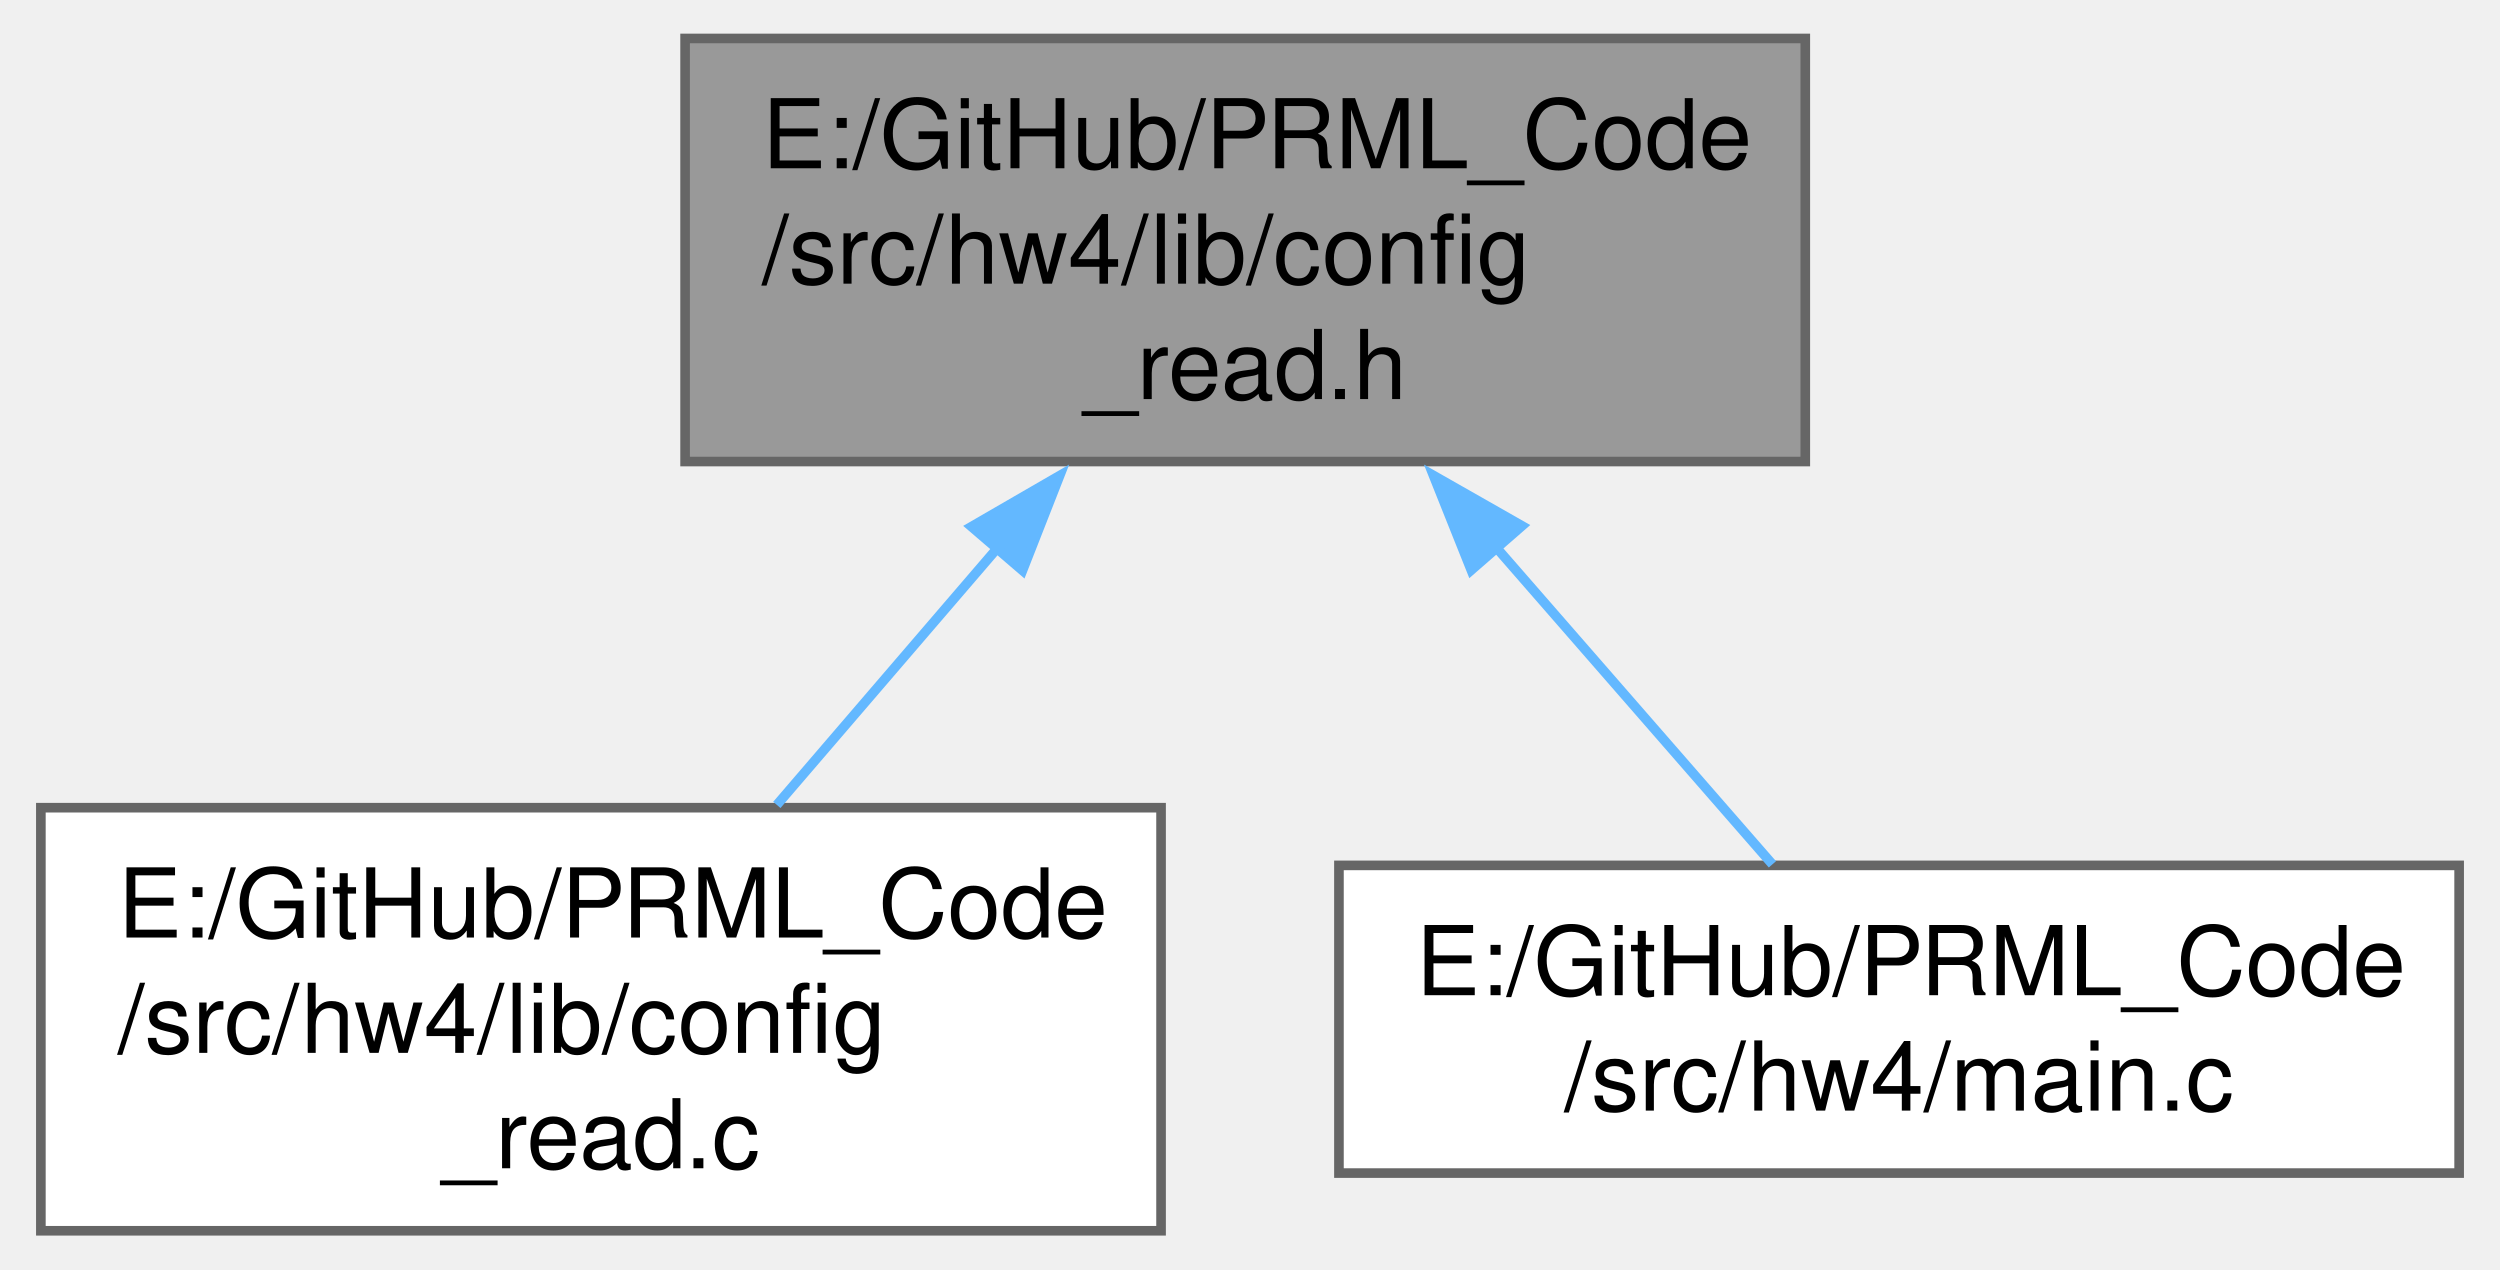
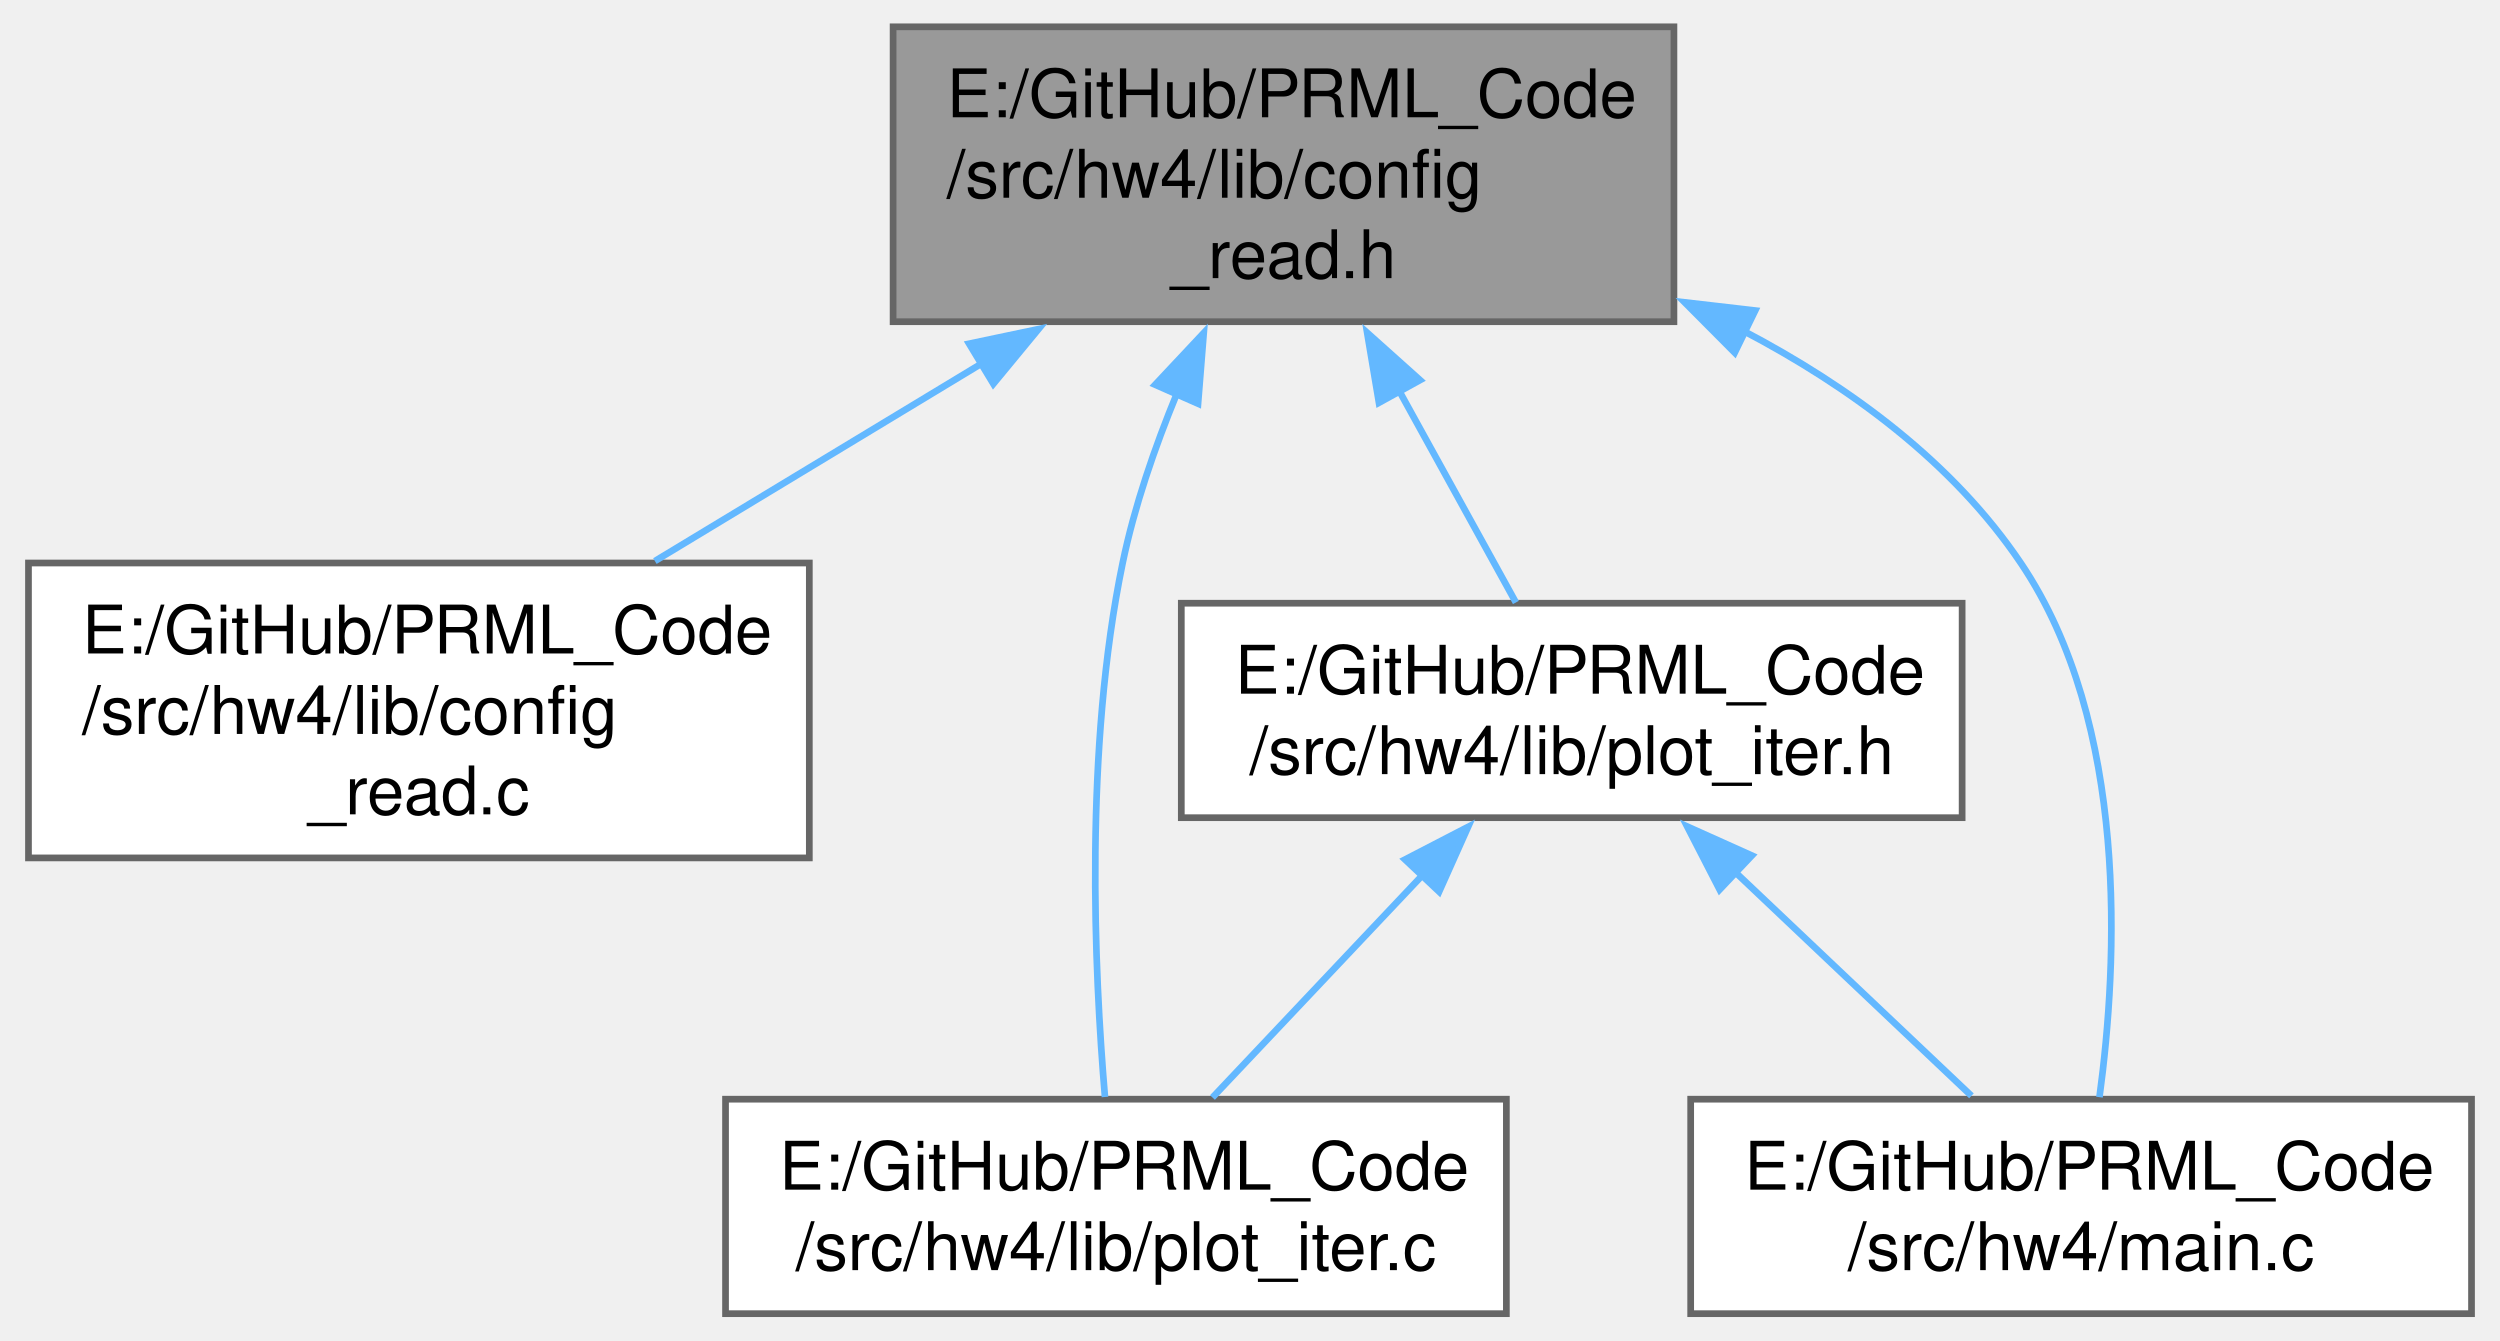
- <svg xmlns="http://www.w3.org/2000/svg" xmlns:xlink="http://www.w3.org/1999/xlink" width="260pt" height="132pt" viewBox="0.00 0.00 259.50 132.00">
-   <g id="graph0" class="graph" transform="scale(1 1) rotate(0) translate(4 128)">
+ <svg xmlns="http://www.w3.org/2000/svg" xmlns:xlink="http://www.w3.org/1999/xlink" width="373pt" height="200pt" viewBox="0.00 0.00 372.50 200.00">
+   <g id="graph0" class="graph" transform="scale(1 1) rotate(0) translate(4 196)">
    <g id="Node000001" class="node">
      <g id="a_Node000001">
        <a xlink:title=" ">
-           <polygon fill="#999999" stroke="#666666" points="183.5,-124 67,-124 67,-80 183.5,-80 183.5,-124" />
-           <text text-anchor="start" x="75" y="-110.5" font-family="Helvetica,sans-Serif" font-size="10.00">E:/GitHub/PRML_Code</text>
-           <text text-anchor="start" x="75" y="-98.5" font-family="Helvetica,sans-Serif" font-size="10.00">/src/hw4/lib/config</text>
-           <text text-anchor="middle" x="125.25" y="-86.5" font-family="Helvetica,sans-Serif" font-size="10.00">_read.h</text>
+           <polygon fill="#999999" stroke="#666666" points="245.5,-192 129,-192 129,-148 245.5,-148 245.5,-192" />
+           <text text-anchor="start" x="137" y="-178.5" font-family="Helvetica,sans-Serif" font-size="10.00">E:/GitHub/PRML_Code</text>
+           <text text-anchor="start" x="137" y="-166.5" font-family="Helvetica,sans-Serif" font-size="10.00">/src/hw4/lib/config</text>
+           <text text-anchor="middle" x="187.25" y="-154.5" font-family="Helvetica,sans-Serif" font-size="10.00">_read.h</text>
        </a>
      </g>
    </g>
    <g id="Node000002" class="node">
      <g id="a_Node000002">
        <a xlink:href="config__read_8c.html" target="_top" xlink:title=" ">
-           <polygon fill="white" stroke="#666666" points="116.5,-44 0,-44 0,0 116.5,0 116.5,-44" />
-           <text text-anchor="start" x="8" y="-30.5" font-family="Helvetica,sans-Serif" font-size="10.00">E:/GitHub/PRML_Code</text>
-           <text text-anchor="start" x="8" y="-18.5" font-family="Helvetica,sans-Serif" font-size="10.00">/src/hw4/lib/config</text>
-           <text text-anchor="middle" x="58.25" y="-6.5" font-family="Helvetica,sans-Serif" font-size="10.00">_read.c</text>
+           <polygon fill="white" stroke="#666666" points="116.5,-112 0,-112 0,-68 116.5,-68 116.5,-112" />
+           <text text-anchor="start" x="8" y="-98.5" font-family="Helvetica,sans-Serif" font-size="10.00">E:/GitHub/PRML_Code</text>
+           <text text-anchor="start" x="8" y="-86.5" font-family="Helvetica,sans-Serif" font-size="10.00">/src/hw4/lib/config</text>
+           <text text-anchor="middle" x="58.25" y="-74.5" font-family="Helvetica,sans-Serif" font-size="10.00">_read.c</text>
        </a>
      </g>
    </g>
    <g id="edge1_Node000001_Node000002" class="edge">
      <g id="a_edge1_Node000001_Node000002">
        <a xlink:title=" ">
-           <path fill="none" stroke="#63b8ff" d="M99.53,-71.06C91.87,-62.13 83.62,-52.54 76.54,-44.29" />
-           <polygon fill="#63b8ff" stroke="#63b8ff" points="96.78,-73.23 105.96,-78.54 102.09,-68.67 96.78,-73.23" />
+           <path fill="none" stroke="#63b8ff" d="M142.31,-141.82C126.3,-132.15 108.53,-121.4 93.46,-112.29" />
+           <polygon fill="#63b8ff" stroke="#63b8ff" points="140.34,-144.72 150.7,-146.9 143.96,-138.73 140.34,-144.72" />
        </a>
      </g>
    </g>
    <g id="Node000003" class="node">
      <g id="a_Node000003">
-         <a xlink:href="hw4_2main_8c.html" target="_top" xlink:title="Basic demonstration for Supervised Learning Algorithm.">
-           <polygon fill="white" stroke="#666666" points="251.5,-38 135,-38 135,-6 251.5,-6 251.5,-38" />
-           <text text-anchor="start" x="143" y="-24.5" font-family="Helvetica,sans-Serif" font-size="10.00">E:/GitHub/PRML_Code</text>
-           <text text-anchor="middle" x="193.25" y="-12.5" font-family="Helvetica,sans-Serif" font-size="10.00">/src/hw4/main.c</text>
+         <a xlink:href="plot__iter_8c.html" target="_top" xlink:title=" ">
+           <polygon fill="white" stroke="#666666" points="220.5,-32 104,-32 104,0 220.5,0 220.5,-32" />
+           <text text-anchor="start" x="112" y="-18.5" font-family="Helvetica,sans-Serif" font-size="10.00">E:/GitHub/PRML_Code</text>
+           <text text-anchor="middle" x="162.25" y="-6.5" font-family="Helvetica,sans-Serif" font-size="10.00">/src/hw4/lib/plot_iter.c</text>
        </a>
      </g>
    </g>
    <g id="edge2_Node000001_Node000003" class="edge">
      <g id="a_edge2_Node000001_Node000003">
        <a xlink:title=" ">
-           <path fill="none" stroke="#63b8ff" d="M151.14,-71.31C161.02,-59.97 171.87,-47.53 180.08,-38.11" />
-           <polygon fill="#63b8ff" stroke="#63b8ff" points="148.76,-68.71 144.83,-78.55 154.04,-73.31 148.76,-68.71" />
+           <path fill="none" stroke="#63b8ff" d="M171.34,-137.28C168.03,-129.23 165,-120.46 163.25,-112 157.52,-84.38 159,-51.27 160.61,-32.33" />
+           <polygon fill="#63b8ff" stroke="#63b8ff" points="168.1,-138.6 175.35,-146.33 174.5,-135.77 168.1,-138.6" />
+         </a>
+       </g>
+     </g>
+     <g id="Node000004" class="node">
+       <g id="a_Node000004">
+         <a xlink:href="plot__iter_8h.html" target="_top" xlink:title="Create a gnuplot drawing API for iter.h.">
+           <polygon fill="white" stroke="#666666" points="288.5,-106 172,-106 172,-74 288.5,-74 288.5,-106" />
+           <text text-anchor="start" x="180" y="-92.5" font-family="Helvetica,sans-Serif" font-size="10.00">E:/GitHub/PRML_Code</text>
+           <text text-anchor="middle" x="230.25" y="-80.5" font-family="Helvetica,sans-Serif" font-size="10.00">/src/hw4/lib/plot_iter.h</text>
+         </a>
+       </g>
+     </g>
+     <g id="edge3_Node000001_Node000004" class="edge">
+       <g id="a_edge3_Node000001_Node000004">
+         <a xlink:title=" ">
+           <path fill="none" stroke="#63b8ff" d="M204.54,-137.63C210.54,-126.76 216.98,-115.07 221.92,-106.11" />
+           <polygon fill="#63b8ff" stroke="#63b8ff" points="201.49,-135.91 199.73,-146.36 207.62,-139.29 201.49,-135.91" />
+         </a>
+       </g>
+     </g>
+     <g id="Node000005" class="node">
+       <g id="a_Node000005">
+         <a xlink:href="hw4_2main_8c.html" target="_top" xlink:title="Basic demonstration for Supervised Learning Algorithm.">
+           <polygon fill="white" stroke="#666666" points="364.5,-32 248,-32 248,0 364.5,0 364.5,-32" />
+           <text text-anchor="start" x="256" y="-18.5" font-family="Helvetica,sans-Serif" font-size="10.00">E:/GitHub/PRML_Code</text>
+           <text text-anchor="middle" x="306.25" y="-6.5" font-family="Helvetica,sans-Serif" font-size="10.00">/src/hw4/main.c</text>
+         </a>
+       </g>
+     </g>
+     <g id="edge6_Node000001_Node000005" class="edge">
+       <g id="a_edge6_Node000001_Node000005">
+         <a xlink:title=" ">
+           <path fill="none" stroke="#63b8ff" d="M255.78,-146.68C271.81,-138.28 287.14,-126.99 297.25,-112 313.47,-87.97 311.72,-52.4 308.99,-32.3" />
+           <polygon fill="#63b8ff" stroke="#63b8ff" points="254.57,-143.38 247.1,-150.89 257.63,-149.67 254.57,-143.38" />
+         </a>
+       </g>
+     </g>
+     <g id="edge4_Node000004_Node000003" class="edge">
+       <g id="a_edge4_Node000004_Node000003">
+         <a xlink:title=" ">
+           <path fill="none" stroke="#63b8ff" d="M208,-65.44C197.7,-54.53 185.75,-41.88 176.65,-32.25" />
+           <polygon fill="#63b8ff" stroke="#63b8ff" points="205.38,-67.76 214.79,-72.63 210.47,-62.96 205.38,-67.76" />
+         </a>
+       </g>
+     </g>
+     <g id="edge5_Node000004_Node000005" class="edge">
+       <g id="a_edge5_Node000004_Node000005">
+         <a xlink:title=" ">
+           <path fill="none" stroke="#63b8ff" d="M254.71,-65.82C266.22,-54.92 279.64,-42.21 289.89,-32.5" />
+           <polygon fill="#63b8ff" stroke="#63b8ff" points="252.32,-63.27 247.47,-72.69 257.13,-68.35 252.32,-63.27" />
        </a>
      </g>
    </g>
  </g>
</svg>
